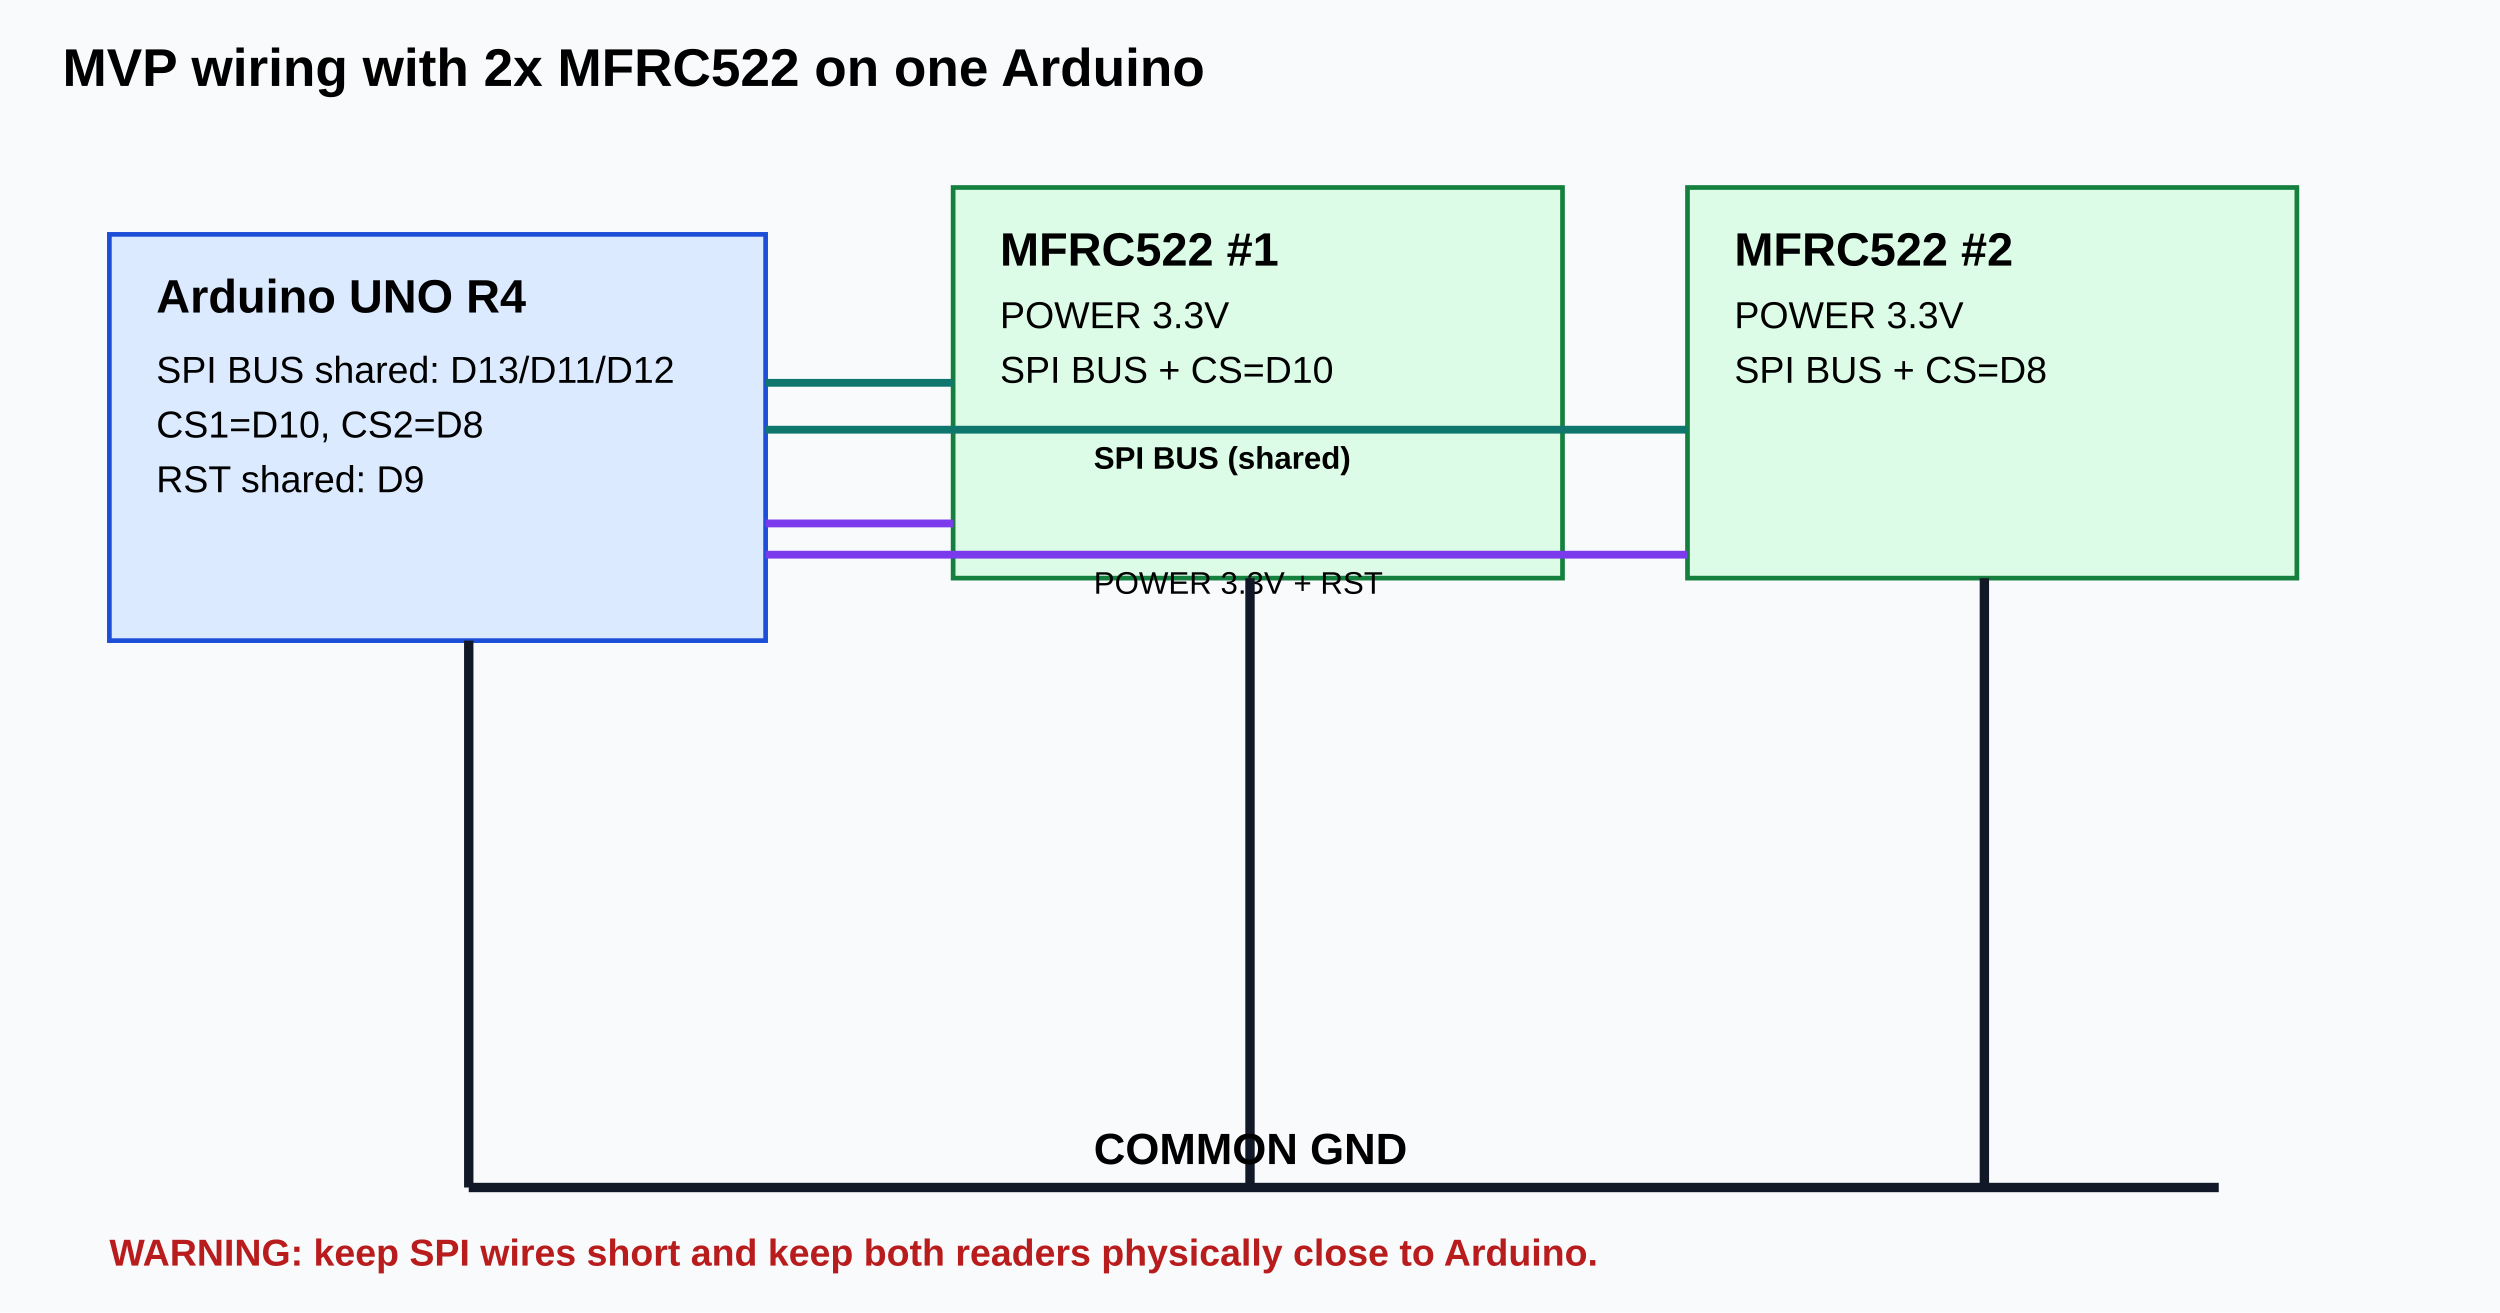
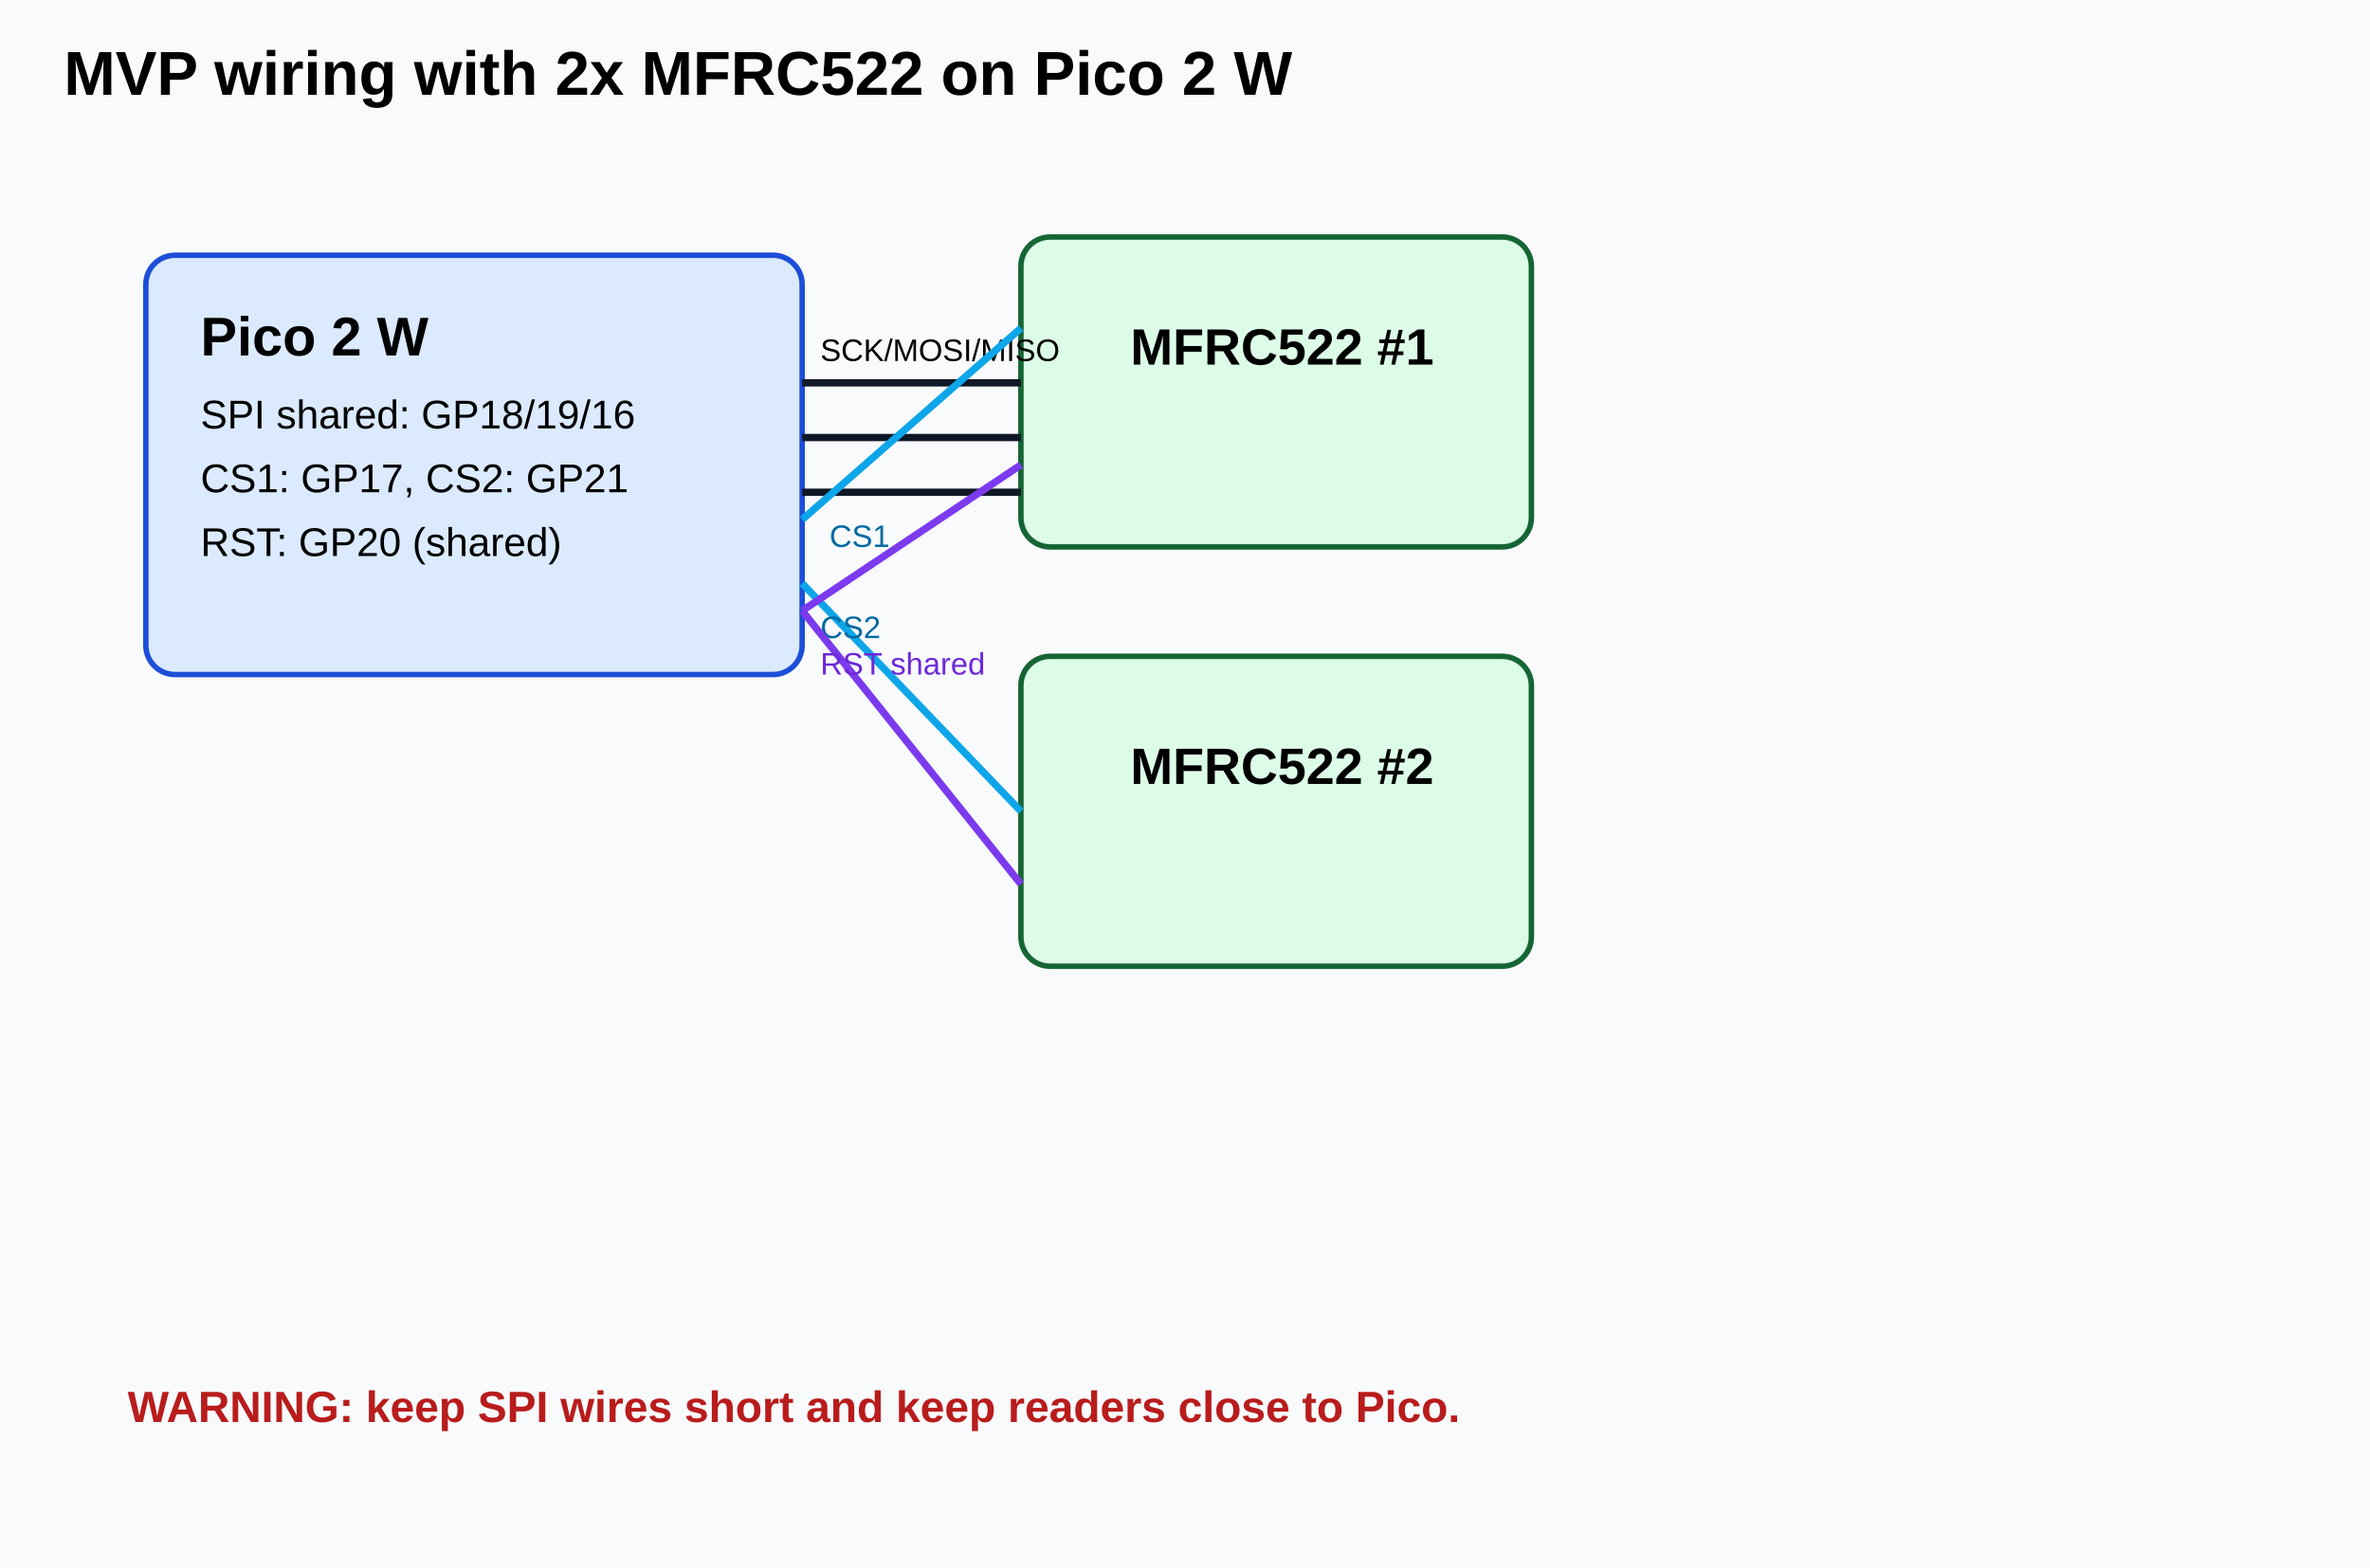
- <svg xmlns="http://www.w3.org/2000/svg" width="1600" height="840" viewBox="0 0 1600 840">
-   <rect width="1600" height="840" fill="#f8fafc" />
-   <text x="40" y="55" font-size="34" font-family="Arial" font-weight="700">MVP wiring with 2x MFRC522 on one Arduino</text>
-   <rect x="70" y="150" width="420" height="260" fill="#dbeafe" stroke="#1d4ed8" stroke-width="3" />
-   <text x="100" y="200" font-size="30" font-family="Arial" font-weight="700">Arduino UNO R4</text>
-   <text x="100" y="245" font-size="24" font-family="Arial">SPI BUS shared: D13/D11/D12</text>
-   <text x="100" y="280" font-size="24" font-family="Arial">CS1=D10, CS2=D8</text>
-   <text x="100" y="315" font-size="24" font-family="Arial">RST shared: D9</text>
-   <rect x="610" y="120" width="390" height="250" fill="#dcfce7" stroke="#15803d" stroke-width="3" />
-   <text x="640" y="170" font-size="30" font-family="Arial" font-weight="700">MFRC522 #1</text>
-   <text x="640" y="210" font-size="24" font-family="Arial">POWER 3.3V</text>
-   <text x="640" y="245" font-size="24" font-family="Arial">SPI BUS + CS=D10</text>
-   <rect x="1080" y="120" width="390" height="250" fill="#dcfce7" stroke="#15803d" stroke-width="3" />
-   <text x="1110" y="170" font-size="30" font-family="Arial" font-weight="700">MFRC522 #2</text>
-   <text x="1110" y="210" font-size="24" font-family="Arial">POWER 3.3V</text>
-   <text x="1110" y="245" font-size="24" font-family="Arial">SPI BUS + CS=D8</text>
-   <line x1="490" y1="245" x2="610" y2="245" stroke="#0f766e" stroke-width="5" />
-   <line x1="490" y1="275" x2="1080" y2="275" stroke="#0f766e" stroke-width="5" />
-   <text x="700" y="300" font-size="20" font-family="Arial" font-weight="700">SPI BUS (shared)</text>
-   <line x1="490" y1="335" x2="610" y2="335" stroke="#7c3aed" stroke-width="5" />
-   <line x1="490" y1="355" x2="1080" y2="355" stroke="#7c3aed" stroke-width="5" />
-   <text x="700" y="380" font-size="20" font-family="Arial">POWER 3.3V + RST</text>
-   <line x1="300" y1="410" x2="300" y2="760" stroke="#111827" stroke-width="6" />
-   <line x1="300" y1="760" x2="1420" y2="760" stroke="#111827" stroke-width="6" />
-   <line x1="800" y1="370" x2="800" y2="760" stroke="#111827" stroke-width="6" />
-   <line x1="1270" y1="370" x2="1270" y2="760" stroke="#111827" stroke-width="6" />
-   <text x="700" y="745" font-size="28" font-family="Arial" font-weight="700">COMMON GND</text>
-   <text x="70" y="810" font-size="24" font-family="Arial" fill="#b91c1c" font-weight="700">WARNING: keep SPI wires short and keep both readers physically close to Arduino.</text>
+ <svg xmlns="http://www.w3.org/2000/svg" width="1300" height="860" viewBox="0 0 1300 860">
+   <rect width="1300" height="860" fill="#f8fafc" />
+   <text x="35" y="52" font-size="34" font-family="Arial" font-weight="700">MVP wiring with 2x MFRC522 on Pico 2 W</text>
+   <rect x="80" y="140" width="360" height="230" rx="16" fill="#dbeafe" stroke="#1d4ed8" stroke-width="3" />
+   <text x="110" y="195" font-size="30" font-family="Arial" font-weight="700">Pico 2 W</text>
+   <text x="110" y="235" font-size="22" font-family="Arial">SPI shared: GP18/19/16</text>
+   <text x="110" y="270" font-size="22" font-family="Arial">CS1: GP17, CS2: GP21</text>
+   <text x="110" y="305" font-size="22" font-family="Arial">RST: GP20 (shared)</text>
+   <rect x="560" y="130" width="280" height="170" rx="16" fill="#dcfce7" stroke="#166534" stroke-width="3" />
+   <text x="620" y="200" font-size="28" font-family="Arial" font-weight="700">MFRC522 #1</text>
+   <rect x="560" y="360" width="280" height="170" rx="16" fill="#dcfce7" stroke="#166534" stroke-width="3" />
+   <text x="620" y="430" font-size="28" font-family="Arial" font-weight="700">MFRC522 #2</text>
+   <line x1="440" y1="210" x2="560" y2="210" stroke="#111827" stroke-width="4" />
+   <line x1="440" y1="240" x2="560" y2="240" stroke="#111827" stroke-width="4" />
+   <line x1="440" y1="270" x2="560" y2="270" stroke="#111827" stroke-width="4" />
+   <text x="450" y="198" font-size="17" font-family="Arial">SCK/MOSI/MISO</text>
+   <line x1="440" y1="285" x2="560" y2="180" stroke="#0ea5e9" stroke-width="4" />
+   <text x="455" y="300" font-size="17" font-family="Arial" fill="#0369a1">CS1</text>
+   <line x1="440" y1="320" x2="560" y2="445" stroke="#0ea5e9" stroke-width="4" />
+   <text x="450" y="350" font-size="17" font-family="Arial" fill="#0369a1">CS2</text>
+   <line x1="440" y1="335" x2="560" y2="255" stroke="#7c3aed" stroke-width="4" />
+   <line x1="440" y1="335" x2="560" y2="485" stroke="#7c3aed" stroke-width="4" />
+   <text x="450" y="370" font-size="17" font-family="Arial" fill="#6d28d9">RST shared</text>
+   <text x="70" y="780" font-size="24" font-family="Arial" fill="#b91c1c" font-weight="700">WARNING: keep SPI wires short and keep readers close to Pico.</text>
</svg>
